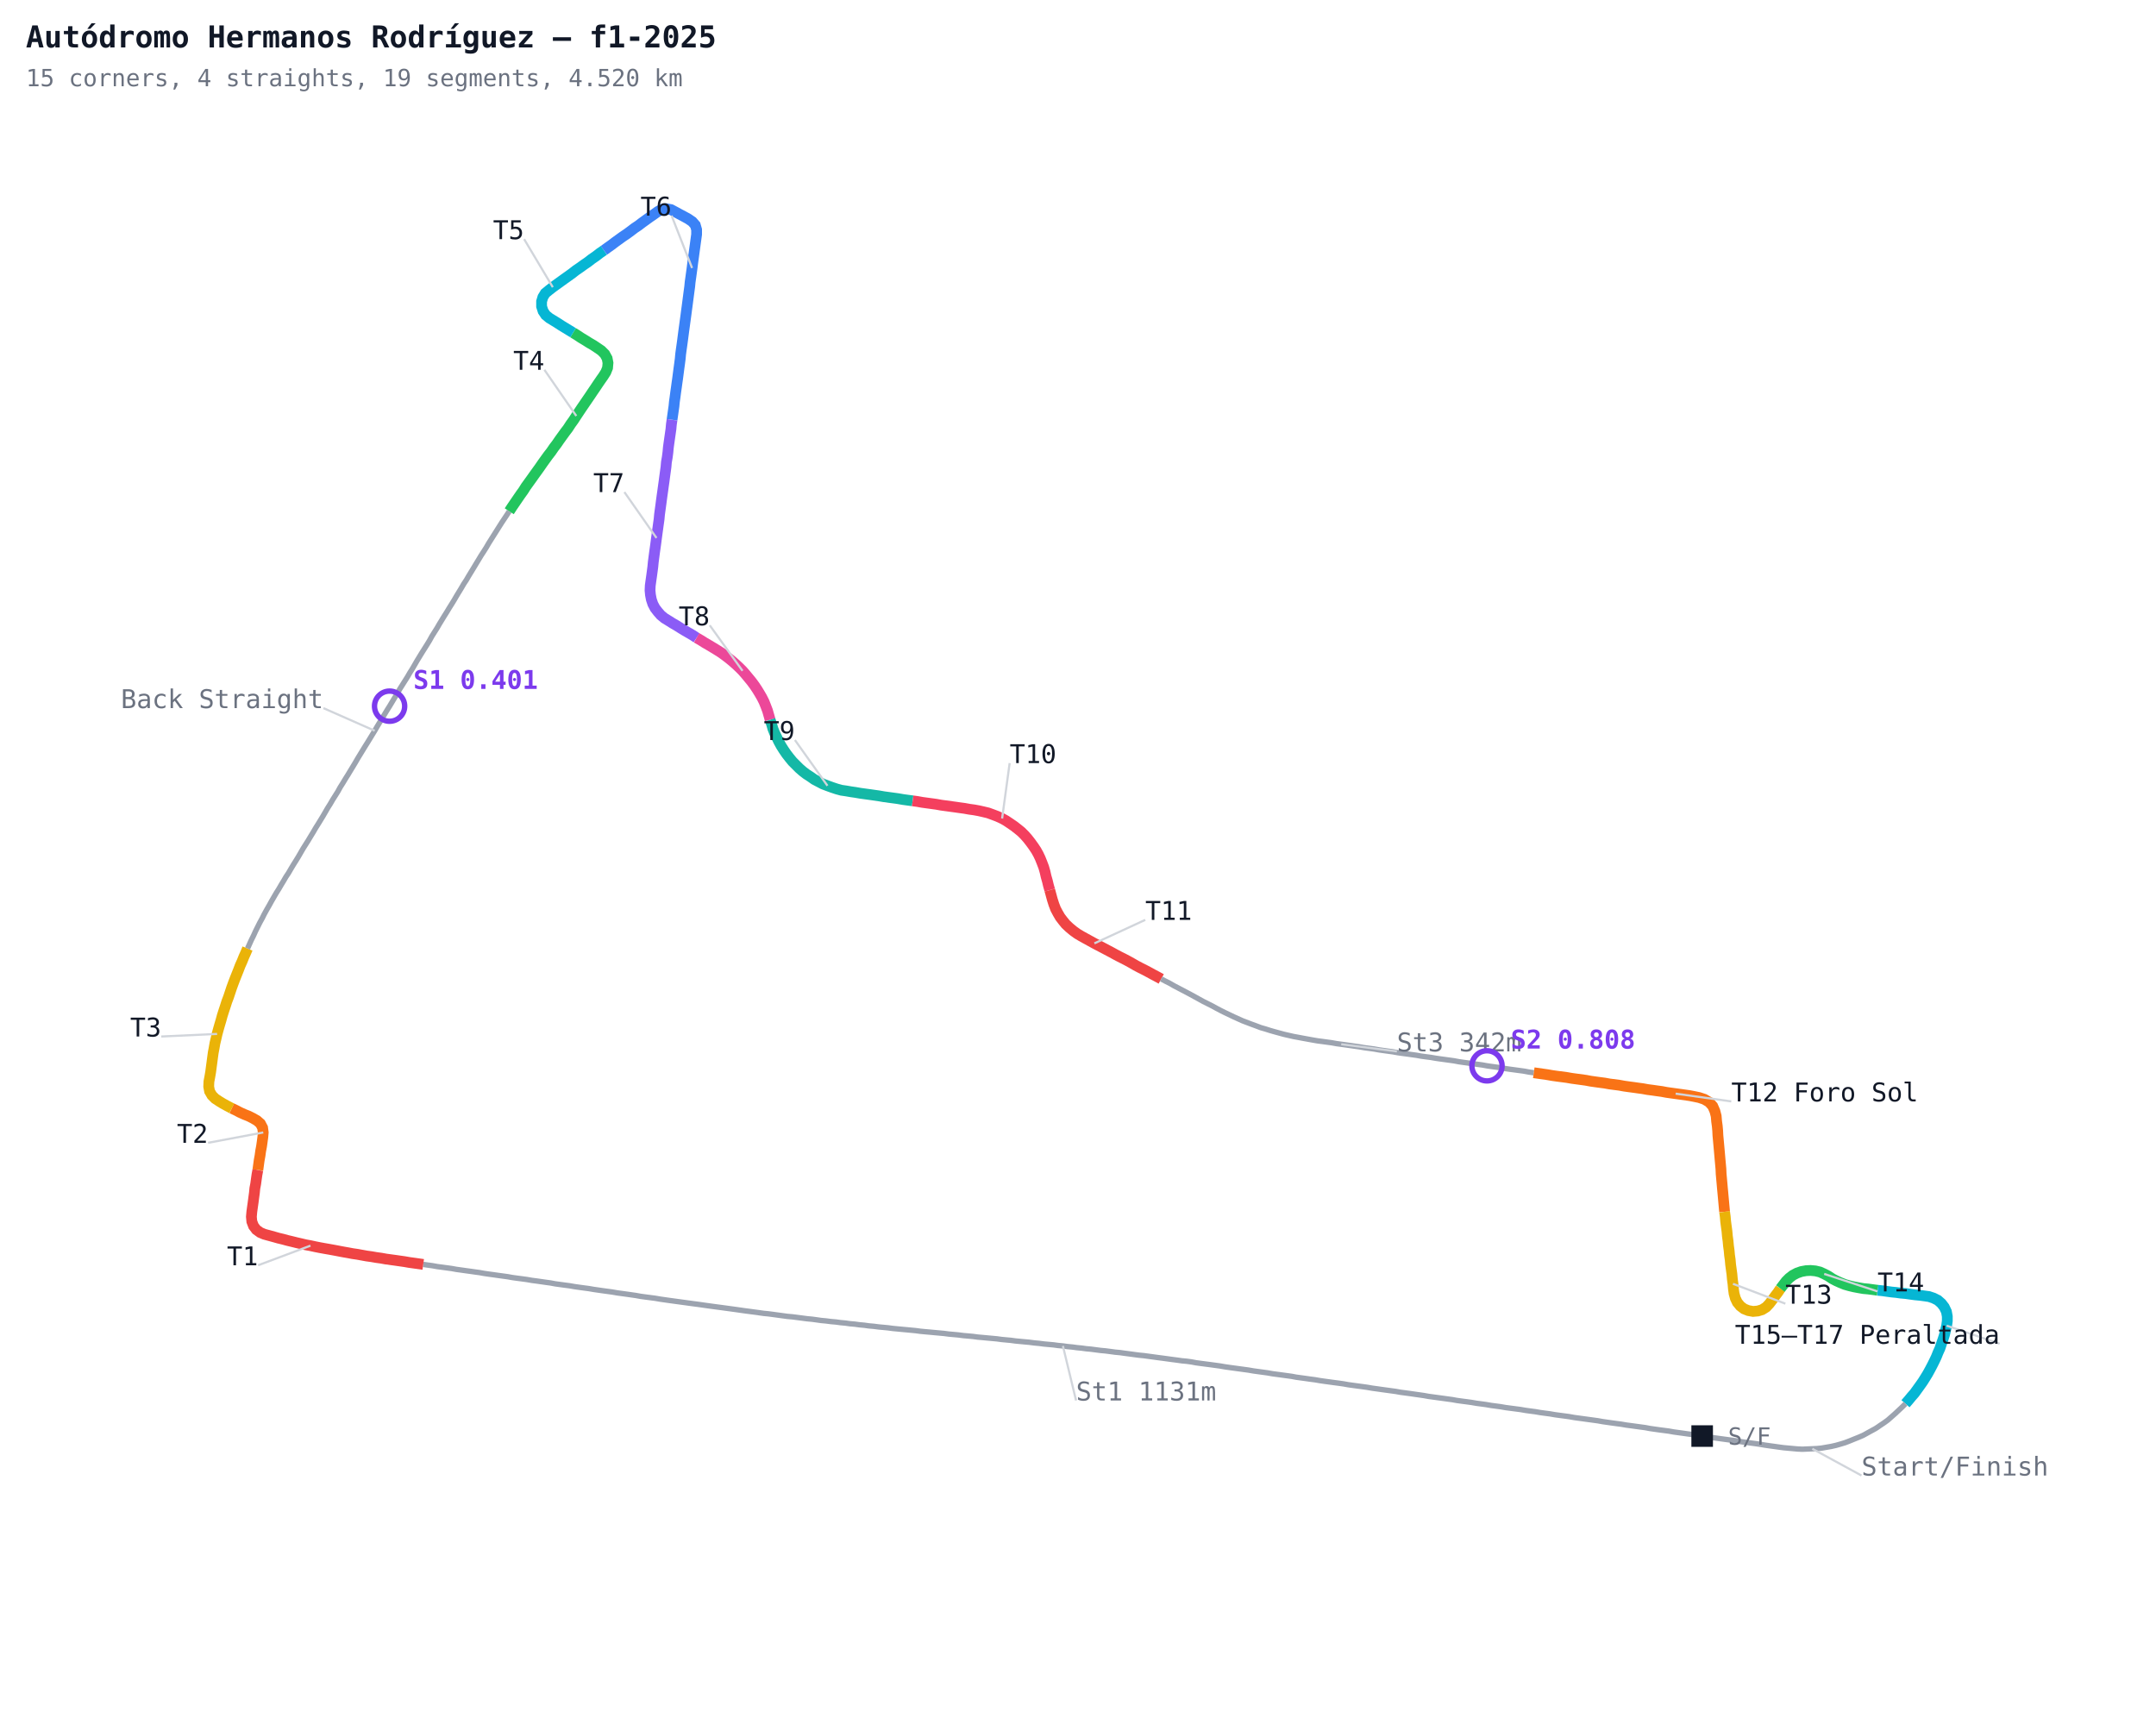
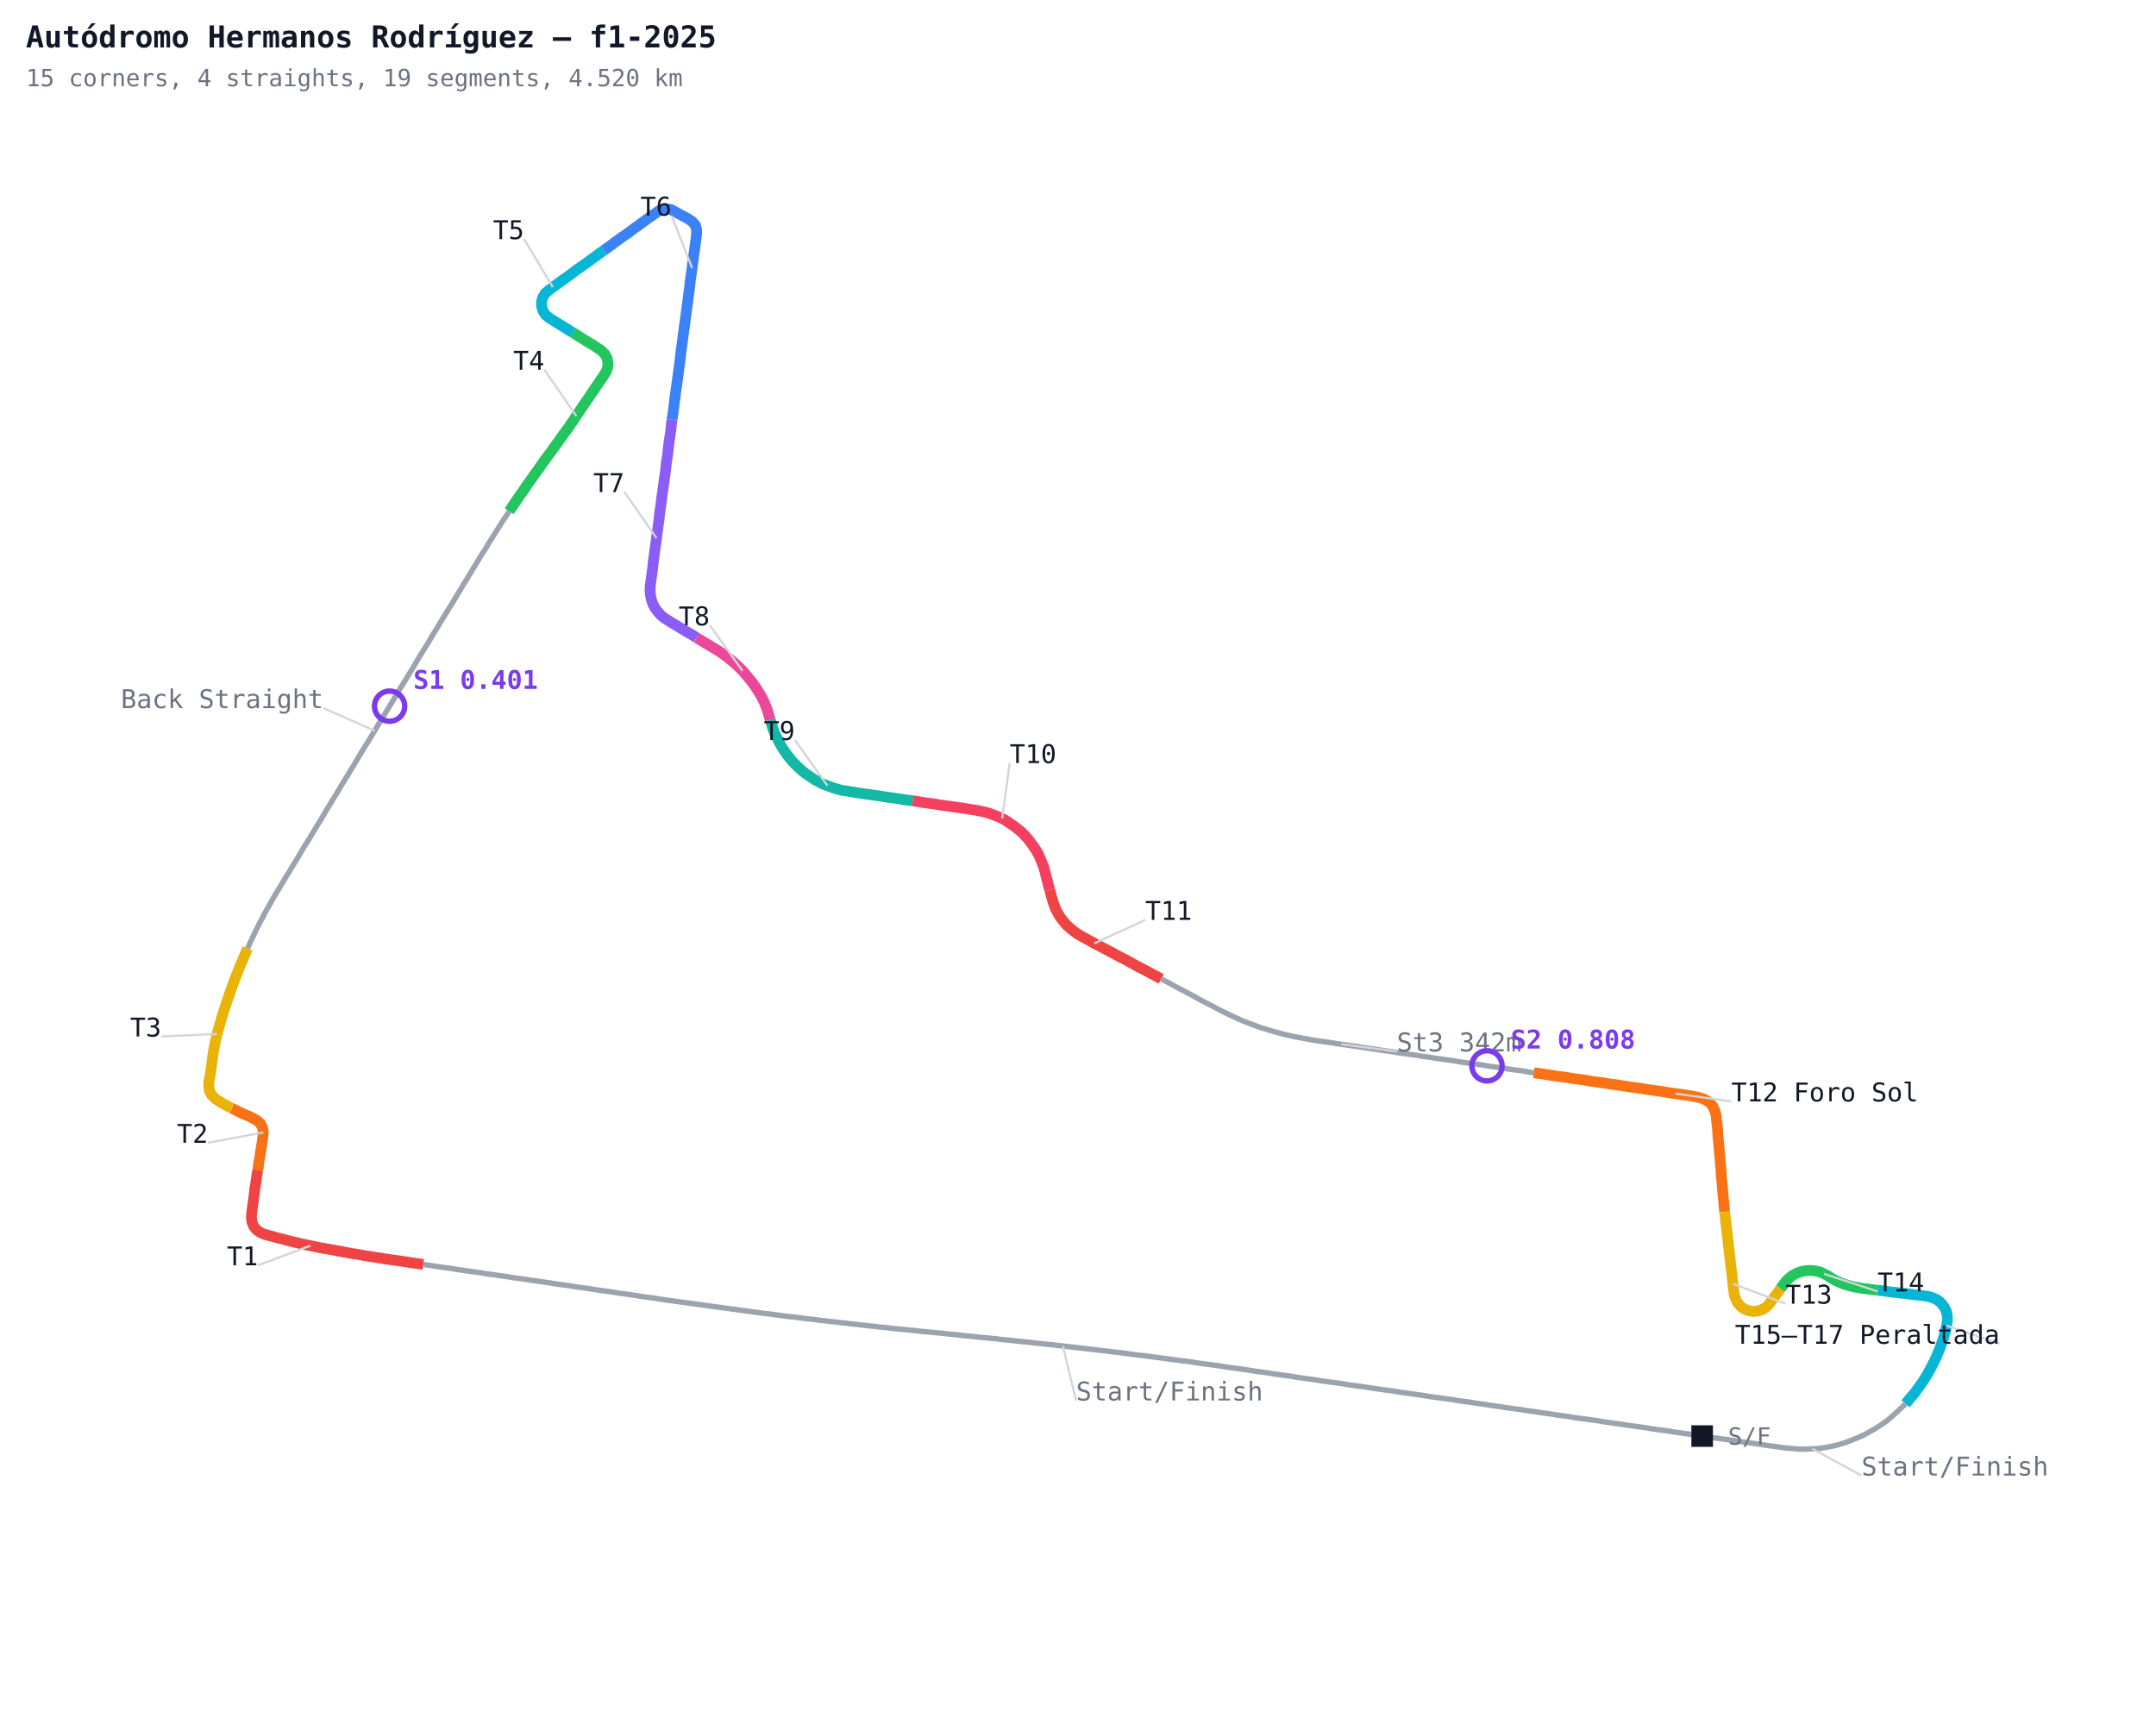
<svg xmlns="http://www.w3.org/2000/svg" width="1000" height="800" viewBox="0 0 1000 800">
  <defs>
    <style>
      .name { font-family: monospace; font-size: 12px; }
      .sector { font-family: monospace; font-size: 12px; fill: #7c3aed; font-weight: bold; }
      .title { font-family: monospace; font-size: 14px; fill: #111827; font-weight: bold; }
      .sub { font-family: monospace; font-size: 11px; fill: #6b7280; }
    </style>
  </defs>
  <rect width="1000" height="800" fill="#ffffff" />
  <polyline fill="none" stroke="#9ca3af" stroke-width="2.5" points="789.5,666.0 787.3,665.7 785.1,665.3 782.8,665.0 780.7,664.7 778.5,664.4 776.3,664.1 774.1,663.7 771.8,663.4 769.5,663.1 767.4,662.8 765.3,662.5 763.2,662.1 761.0,661.8 758.8,661.5 756.6,661.2 754.3,660.9 752.0,660.5 749.7,660.2 747.5,659.9 745.4,659.6 743.3,659.3 741.1,658.9 738.9,658.6 736.7,658.3 734.5,658.0 732.3,657.7 730.1,657.4 727.9,657.0 725.7,656.7 723.4,656.4 721.2,656.1 718.9,655.7 716.6,655.4 714.4,655.1 712.1,654.7 709.8,654.4 707.6,654.1 705.3,653.7 703.0,653.4 700.7,653.1 698.4,652.8 696.1,652.4 693.9,652.1 691.6,651.8 689.3,651.4 687.1,651.1 684.8,650.8 682.5,650.4 680.3,650.1 678.0,649.8 675.8,649.5 673.6,649.1 671.4,648.8 669.2,648.5 667.0,648.2 664.8,647.9 662.6,647.6 660.4,647.2 658.3,646.9 656.2,646.6 654.1,646.3 651.9,646.0 649.6,645.7 647.4,645.3 645.2,645.0 643.0,644.7 640.8,644.4 638.7,644.1 636.5,643.8 634.2,643.4 632.1,643.1 629.8,642.8 627.6,642.5 625.4,642.2 623.2,641.8 621.1,641.5 618.8,641.2 616.6,640.9 614.4,640.6 612.3,640.3 610.0,639.9 607.7,639.6 605.6,639.3 603.4,639.0 601.2,638.7 599.1,638.3 596.9,638.0 594.7,637.7 592.5,637.4 590.2,637.1 588.0,636.7 585.8,636.4 583.6,636.1 581.4,635.8 579.1,635.4 576.9,635.1 574.7,634.8 572.5,634.5 570.3,634.2 568.2,633.9 565.9,633.5 563.7,633.2 561.5,632.9 559.2,632.6 556.9,632.3 554.7,632.0 552.6,631.6 550.4,631.3 548.2,631.1 546.1,630.8 543.8,630.5 541.6,630.2 539.4,629.9 537.1,629.6 534.9,629.3 532.7,629.0 530.5,628.7 528.4,628.5 526.1,628.2 523.9,627.9 521.6,627.6 519.5,627.3 517.3,627.1 515.1,626.8 512.8,626.5 510.6,626.3 508.3,626.0 506.0,625.7 503.8,625.5 501.6,625.2 499.5,625.0 497.3,624.7 495.1,624.5 493.0,624.2 490.8,624.0 488.6,623.7 486.4,623.5 484.2,623.3 481.9,623.0 479.7,622.8 477.4,622.5 475.2,622.3 473.1,622.1 471.0,621.9 468.8,621.6 466.6,621.4 464.5,621.2 462.3,620.9 460.1,620.7 457.9,620.5 455.8,620.3 453.5,620.1 451.3,619.8 449.1,619.6 446.8,619.4 444.5,619.1 442.3,618.9 440.1,618.7 437.8,618.4 435.6,618.2 433.4,618.0 431.3,617.8 429.0,617.6 426.9,617.4 424.7,617.1 422.6,616.9 420.5,616.7 418.3,616.5 416.2,616.3 414.1,616.1 411.9,615.8 409.8,615.6 407.6,615.4 405.3,615.1 403.0,614.9 400.9,614.6 398.7,614.4 396.5,614.1 394.2,613.9 392.1,613.6 389.9,613.4 387.7,613.1 385.4,612.9 383.1,612.6 380.9,612.4 378.8,612.1 376.6,611.8 374.4,611.6 372.1,611.3 369.8,611.0 367.5,610.7 365.2,610.5 363.0,610.2 360.8,609.9 358.6,609.6 356.3,609.3 354.2,609.1 352.1,608.8 349.9,608.5 347.7,608.2 345.4,607.9 343.3,607.6 341.2,607.3 339.0,607.0 336.8,606.7 334.6,606.4 332.3,606.1 330.1,605.8 327.9,605.5 325.8,605.2 323.7,604.9 321.4,604.6 319.2,604.3 317.0,604.0 314.8,603.7 312.6,603.4 310.4,603.1 308.3,602.8 306.2,602.5 303.9,602.1 301.6,601.8 299.3,601.5 297.1,601.2 294.9,600.8 292.8,600.5 290.7,600.2 288.5,599.9 286.3,599.6 284.0,599.2 281.8,598.9 279.6,598.6 277.5,598.3 275.4,598.0 273.1,597.6 270.8,597.3 268.6,597.0 266.5,596.7 264.2,596.3 261.9,596.0 259.7,595.7 257.5,595.4 255.4,595.0 253.2,594.7 251.1,594.4 249.0,594.1 246.7,593.8 244.4,593.4 242.2,593.1 239.9,592.8 237.7,592.5 235.5,592.1 233.3,591.8 231.1,591.5 229.0,591.2 226.8,590.9 224.7,590.6 222.5,590.2 220.3,589.9 218.2,589.6 216.0,589.3 213.9,589.0 211.7,588.7 209.5,588.3 207.3,588.0 205.1,587.7 202.8,587.4 200.6,587.0 198.4,586.7 196.3,586.4" />
  <polyline fill="none" stroke="#ef4444" stroke-width="5" points="196.3,586.4 194.2,586.1 192.1,585.8 189.9,585.5 187.6,585.1 185.5,584.8 183.4,584.5 181.2,584.2 179.0,583.9 176.8,583.5 174.6,583.2 172.3,582.8 170.1,582.5 167.9,582.1 165.7,581.7 163.6,581.4 161.5,581.0 159.2,580.6 157.1,580.2 155.0,579.8 152.8,579.4 150.5,579.0 148.3,578.6 146.3,578.2 144.0,577.7 141.8,577.3 139.7,576.8 137.5,576.3 135.5,575.8 133.4,575.3 131.2,574.7 129.1,574.2 127.0,573.6 124.8,573.0 122.6,572.4 120.7,571.6 118.9,570.3 117.6,568.6 116.8,566.5 116.6,564.3 116.8,562.0 117.1,559.8 117.4,557.7 117.7,555.4 118.0,553.2 118.2,551.1 118.6,549.0 118.9,546.8 119.2,544.7 119.6,542.6" />
  <polyline fill="none" stroke="#f97316" stroke-width="5" points="119.6,542.6 119.9,540.4 120.2,538.2 120.6,536.0 120.9,533.8 121.3,531.7 121.6,529.6 121.9,527.4 122.1,525.2 121.8,523.0 120.8,521.1 119.2,519.7 117.3,518.6 115.3,517.6 113.3,516.8 111.3,515.9 109.4,514.9 107.5,514.0" />
  <polyline fill="none" stroke="#eab308" stroke-width="5" points="107.5,514.0 105.4,512.9 103.4,511.8 101.6,510.7 99.8,509.5 98.3,508.0 97.2,506.1 96.8,503.9 96.9,501.6 97.3,499.5 97.7,497.2 98.0,494.9 98.3,492.7 98.6,490.4 98.9,488.2 99.3,486.1 99.7,483.8 100.2,481.7 100.7,479.5 101.3,477.3 101.9,475.2 102.5,473.2 103.1,471.0 103.8,468.8 104.5,466.7 105.2,464.5 106.0,462.4 106.7,460.3 107.4,458.2 108.2,456.0 109.0,453.9 109.8,451.9 110.6,449.9 111.4,447.8 112.3,445.8 113.1,443.8 114.0,441.8 114.8,439.9" />
  <polyline fill="none" stroke="#9ca3af" stroke-width="2.5" points="114.8,439.9 115.7,437.9 116.6,435.9 117.6,433.9 118.5,431.9 119.5,429.9 120.5,427.9 121.6,425.9 122.6,423.9 123.7,421.9 124.8,420.0 125.9,418.0 127.0,416.1 128.1,414.2 129.3,412.3 130.4,410.4 131.5,408.6 132.6,406.7 133.8,404.9 134.9,403.0 136.1,401.0 137.3,399.1 138.4,397.3 139.5,395.4 140.6,393.5 141.8,391.6 143.0,389.7 144.2,387.7 145.3,385.9 146.4,384.0 147.6,382.1 148.7,380.3 149.8,378.5 150.9,376.6 152.0,374.7 153.2,372.8 154.3,370.9 155.5,369.0 156.7,367.1 157.8,365.1 159.0,363.2 160.2,361.2 161.4,359.3 162.6,357.3 163.7,355.5 164.9,353.5 166.0,351.6 167.1,349.8 168.2,348.0 169.3,346.2 170.5,344.3 171.6,342.5 172.7,340.7 173.8,338.9 174.9,337.0 176.0,335.2 177.2,333.2 178.3,331.4 179.5,329.4 180.7,327.5 181.9,325.5 183.1,323.5 184.3,321.6 185.4,319.6 186.6,317.7 187.8,315.8 189.0,313.9 190.1,312.0 191.3,310.1 192.4,308.2 193.5,306.3 194.6,304.5 195.7,302.7 196.9,300.8 198.1,298.9 199.2,297.1 200.3,295.1 201.5,293.2 202.7,291.3 203.8,289.4 204.9,287.6 206.0,285.8 207.2,283.9 208.4,281.9 209.6,280.0 210.7,278.2 211.8,276.3 212.9,274.5 214.0,272.7 215.1,270.8 216.3,269.0 217.4,267.1 218.5,265.3 219.6,263.5 220.8,261.5 221.9,259.7 223.1,257.7 224.4,255.7 225.6,253.8 226.7,251.9 227.9,250.0 229.1,248.1 230.3,246.2 231.5,244.3 232.7,242.4 233.9,240.6 235.1,238.8 236.2,237.1" />
  <polyline fill="none" stroke="#22c55e" stroke-width="5" points="236.2,237.1 237.5,235.1 238.8,233.2 240.1,231.3 241.4,229.4 242.7,227.6 243.9,225.7 245.2,223.9 246.5,222.1 247.7,220.4 249.0,218.6 250.3,216.8 251.6,214.9 252.9,213.1 254.2,211.3 255.6,209.5 256.9,207.6 258.2,205.9 259.5,204.0 260.8,202.2 262.1,200.4 263.4,198.7 264.7,196.7 266.0,194.9 267.3,192.9 268.5,191.1 269.7,189.3 271.0,187.4 272.3,185.5 273.6,183.6 274.8,181.8 276.1,179.9 277.3,178.1 278.6,176.2 279.8,174.5 281.0,172.6 281.8,170.6 282.0,168.3 281.6,166.2 280.5,164.2 278.9,162.6 277.0,161.3 275.2,160.1 273.3,159.0 271.4,157.8 269.4,156.6 267.6,155.4 265.8,154.3" />
  <polyline fill="none" stroke="#06b6d4" stroke-width="5" points="265.8,154.3 264.0,153.2 262.2,152.1 260.4,151.0 258.4,149.7 256.6,148.6 254.8,147.5 253.1,146.1 251.9,144.3 251.2,142.1 251.2,139.8 251.8,137.8 252.9,136.0 254.6,134.6 256.4,133.2 258.2,131.9 260.0,130.6 261.8,129.3 263.5,128.1 265.3,126.8 267.1,125.4 269.0,124.1 270.8,122.8 272.7,121.5 274.5,120.1 276.4,118.8 278.2,117.4 280.1,116.1" />
  <polyline fill="none" stroke="#3b82f6" stroke-width="5" points="280.1,116.1 281.9,114.8 283.6,113.6 285.3,112.3 287.1,111.0 288.9,109.7 290.7,108.5 292.6,107.1 294.3,105.8 296.1,104.6 297.8,103.3 299.6,102.0 301.4,100.7 303.3,99.4 305.1,98.1 306.9,97.1 309.0,96.8 311.2,97.2 313.3,98.3 315.3,99.4 317.2,100.4 319.2,101.5 321.1,102.8 322.5,104.4 323.1,106.5 323.1,108.7 322.8,110.9 322.5,113.1 322.2,115.3 321.9,117.5 321.6,119.7 321.3,121.9 321.0,124.3 320.7,126.5 320.4,128.7 320.1,130.8 319.9,132.9 319.6,135.1 319.3,137.4 319.0,139.7 318.7,142.0 318.4,144.2 318.1,146.5 317.8,148.7 317.5,150.9 317.2,153.1 316.9,155.4 316.6,157.7 316.3,159.9 316.0,162.0 315.7,164.2 315.5,166.4 315.2,168.7 314.9,170.9 314.6,173.2 314.3,175.5 314.0,177.6 313.7,179.8 313.4,181.9 313.1,184.2 312.8,186.3 312.6,188.4 312.3,190.5 312.0,192.6 311.7,194.7" />
  <polyline fill="none" stroke="#8b5cf6" stroke-width="5" points="311.7,194.7 311.4,196.8 311.2,199.0 310.9,201.1 310.6,203.2 310.3,205.3 310.0,207.5 309.8,209.7 309.5,212.0 309.1,214.3 308.9,216.6 308.6,218.8 308.3,221.0 308.0,223.3 307.7,225.4 307.4,227.6 307.1,229.7 306.8,231.9 306.5,234.2 306.2,236.4 305.9,238.6 305.7,240.8 305.4,242.9 305.1,245.1 304.8,247.3 304.5,249.5 304.2,251.8 303.9,254.0 303.6,256.1 303.3,258.4 303.0,260.7 302.8,262.8 302.5,265.1 302.2,267.3 301.9,269.4 301.6,271.6 301.5,273.8 301.7,275.9 302.1,278.0 302.8,280.1 303.8,282.0 305.1,283.7 306.5,285.3 308.2,286.7 310.0,287.8 311.9,289.0 313.8,290.1 315.7,291.3 317.5,292.4 319.4,293.5 321.3,294.6 323.1,295.8" />
  <polyline fill="none" stroke="#ec4899" stroke-width="5" points="323.1,295.8 325.0,296.9 326.9,298.1 328.8,299.2 330.8,300.4 332.6,301.5 334.5,302.7 336.3,304.0 338.0,305.3 339.7,306.7 341.3,308.1 342.9,309.6 344.4,311.1 345.8,312.7 347.2,314.4 348.6,316.1 350.0,318.0 351.2,319.8 352.3,321.6 353.4,323.5 354.4,325.5 355.2,327.5 356.0,329.6 356.6,331.7 357.2,333.8" />
  <polyline fill="none" stroke="#14b8a6" stroke-width="5" points="357.2,333.8 357.9,335.9 358.5,338.0 359.3,340.0 360.3,342.0 361.2,343.9 362.3,345.9 363.5,347.8 364.8,349.7 366.2,351.5 367.6,353.2 369.1,354.7 370.7,356.3 372.3,357.7 374.0,359.0 376.0,360.3 377.7,361.5 379.8,362.6 381.7,363.6 383.8,364.4 386.0,365.2 388.1,365.9 390.3,366.5 392.4,366.8 394.7,367.2 396.8,367.5 399.1,367.9 401.3,368.2 403.5,368.5 405.6,368.8 407.7,369.1 410.0,369.5 412.2,369.8 414.4,370.1 416.6,370.4 418.9,370.8 421.1,371.1 423.3,371.4" />
  <polyline fill="none" stroke="#f43f5e" stroke-width="5" points="423.3,371.4 425.5,371.7 427.7,372.1 429.9,372.4 432.1,372.7 434.3,373.0 436.5,373.4 438.7,373.7 440.9,374.0 443.1,374.3 445.2,374.6 447.4,374.9 449.6,375.3 451.8,375.6 454.0,376.0 456.2,376.5 458.3,377.0 460.5,377.8 462.6,378.6 464.8,379.6 466.6,380.6 468.4,381.8 470.3,383.1 472.1,384.5 473.7,385.8 475.3,387.4 476.7,389.0 478.1,390.8 479.4,392.6 480.6,394.4 481.6,396.2 482.5,398.1 483.3,400.1 484.1,402.2 484.7,404.3 485.2,406.5 485.8,408.6 486.3,410.7 486.9,412.8" />
  <polyline fill="none" stroke="#ef4444" stroke-width="5" points="486.9,412.8 487.5,415.0 488.1,417.2 488.8,419.4 489.6,421.5 490.6,423.4 491.7,425.3 493.0,427.0 494.3,428.6 496.0,430.2 497.8,431.7 499.6,433.0 501.6,434.2 503.6,435.3 505.6,436.4 507.6,437.5 509.5,438.5 511.6,439.6 513.5,440.6 515.4,441.6 517.4,442.7 519.3,443.7 521.3,444.7 523.2,445.7 525.0,446.7 526.9,447.8 528.8,448.8 530.8,449.8 532.7,450.8 534.7,451.9 536.6,452.9 538.6,454.0" />
  <polyline fill="none" stroke="#9ca3af" stroke-width="2.5" points="538.6,454.0 540.5,455.0 542.5,456.0 544.4,457.1 546.5,458.2 548.4,459.2 550.3,460.2 552.2,461.2 554.2,462.3 556.2,463.4 558.2,464.5 560.2,465.5 562.2,466.5 564.2,467.6 566.1,468.6 568.1,469.6 570.2,470.6 572.3,471.6 574.3,472.5 576.3,473.4 578.4,474.2 580.5,475.0 582.7,475.8 584.8,476.6 586.9,477.2 589.1,477.9 591.2,478.5 593.4,479.1 595.6,479.7 597.8,480.2 600.0,480.7 602.2,481.1 604.3,481.5 606.5,481.9 608.7,482.3 611.0,482.7 613.3,483.0 615.5,483.3 617.7,483.6 619.9,484.0 622.1,484.3 624.3,484.6 626.4,484.9 628.5,485.2 630.6,485.5 632.9,485.9 635.2,486.2 637.4,486.5 639.6,486.9 641.7,487.2 643.9,487.5 646.1,487.8 648.3,488.2 650.4,488.5 652.7,488.8 654.8,489.1 657.0,489.4 659.2,489.8 661.4,490.1 663.7,490.4 666.0,490.8 668.1,491.1 670.3,491.4 672.5,491.7 674.6,492.0 676.7,492.4 678.8,492.7 681.0,493.0 683.1,493.3 685.3,493.6 687.5,493.9 689.7,494.3 691.8,494.6 694.0,494.9 696.2,495.2 698.4,495.6 700.5,495.9 702.7,496.2 704.9,496.5 707.1,496.8 709.2,497.2 711.4,497.5" />
  <polyline fill="none" stroke="#f97316" stroke-width="5" points="711.4,497.5 713.5,497.8 715.6,498.1 717.7,498.4 720.0,498.8 722.1,499.1 724.4,499.4 726.7,499.7 729.0,500.1 731.2,500.4 733.4,500.7 735.6,501.0 737.7,501.4 739.8,501.7 742.0,502.0 744.3,502.3 746.5,502.7 748.8,503.0 751.1,503.3 753.3,503.7 755.4,504.0 757.7,504.3 759.8,504.6 762.0,504.9 764.2,505.3 766.5,505.6 768.6,505.9 770.8,506.2 772.9,506.6 775.0,506.9 777.2,507.2 779.4,507.5 781.5,507.8 783.6,508.1 785.7,508.5 788.1,509.0 790.5,509.8 792.7,511.1 794.4,513.0 795.4,515.3 796.0,517.6 796.2,520.0 796.5,522.2 796.7,524.4 796.8,526.5 797.0,528.7 797.2,530.9 797.4,533.1 797.6,535.4 797.8,537.7 798.0,539.9 798.2,542.1 798.3,544.4 798.5,546.6 798.7,548.8 798.9,551.1 799.1,553.2 799.3,555.4 799.5,557.6 799.7,559.8 799.9,562.0" />
  <polyline fill="none" stroke="#eab308" stroke-width="5" points="799.9,562.0 800.2,564.2 800.4,566.5 800.7,568.8 801.0,571.0 801.2,573.3 801.5,575.5 801.7,577.7 802.0,579.9 802.2,582.1 802.5,584.2 802.7,586.5 803.0,588.7 803.3,590.9 803.5,593.2 803.8,595.4 804.0,597.7 804.3,599.9 804.9,602.1 805.8,604.0 807.2,605.7 808.9,607.0 810.9,607.8 813.1,608.2 815.3,608.0 817.3,607.4 819.2,606.2 820.7,604.6 822.0,602.9 823.3,601.1 824.6,599.4 825.8,597.6" />
  <polyline fill="none" stroke="#22c55e" stroke-width="5" points="825.8,597.6 827.1,595.9 828.4,594.2 829.9,592.7 831.6,591.4 833.5,590.4 835.5,589.7 837.7,589.3 839.8,589.2 842.0,589.4 844.1,589.9 846.1,590.8 848.0,591.8 849.8,593.0 851.7,594.0 853.7,594.9 855.7,595.7 857.8,596.3 859.9,596.8 862.0,597.2 864.3,597.6 866.5,597.8 868.7,598.1 870.9,598.4" />
  <polyline fill="none" stroke="#06b6d4" stroke-width="5" points="870.9,598.4 873.1,598.6 875.2,598.9 877.4,599.2 879.5,599.4 881.6,599.7 883.9,599.9 886.0,600.2 888.2,600.5 890.3,600.7 892.5,601.0 894.7,601.3 896.8,602.0 898.8,603.0 900.5,604.5 901.8,606.2 902.8,608.3 903.2,610.5 903.2,612.6 902.9,614.8 902.4,616.9 901.9,619.0 901.2,621.2 900.5,623.2 899.8,625.3 898.9,627.3 898.1,629.3 897.2,631.2 896.2,633.2 895.2,635.1 894.1,637.1 893.0,638.9 891.8,640.8 890.6,642.5 889.3,644.3 888.0,646.1 886.6,647.7 885.2,649.4 883.8,651.0" />
  <polyline fill="none" stroke="#9ca3af" stroke-width="2.5" points="883.8,651.0 882.2,652.6 880.6,654.1 879.0,655.6 877.3,657.1 875.6,658.6 873.8,659.9 872.0,661.1 870.1,662.4 868.1,663.5 866.1,664.6 864.1,665.7 862.0,666.6 860.0,667.4 857.8,668.3 855.7,669.1 853.7,669.7 851.6,670.3 849.4,670.8 847.1,671.2 844.8,671.6 842.7,671.8 840.6,671.9 838.3,672.0 836.0,672.1 833.8,672.0 831.6,671.8 829.4,671.6 827.2,671.4 825.0,671.1 822.9,670.8 820.7,670.5 818.6,670.2 816.3,669.8 814.2,669.5 811.9,669.2 809.6,668.9 807.5,668.6 805.2,668.2 803.0,667.9 800.8,667.6 798.6,667.3 796.4,667.0 794.2,666.7 792.1,666.3" />
  <line x1="493.0" y1="624.2" x2="499.1" y2="649.5" stroke="#d1d5db" stroke-width="1" />
-   <text x="499.1" y="649.5" text-anchor="start" class="name" fill="#6b7280">St1 1131m</text>
+   <text x="499.1" y="649.5" text-anchor="start" class="name" fill="#6b7280">Start/Finish</text>
  <line x1="144.0" y1="577.7" x2="119.7" y2="586.8" stroke="#d1d5db" stroke-width="1" />
  <text x="119.7" y="586.8" text-anchor="end" class="name" fill="#111827">T1</text>
  <line x1="122.1" y1="525.2" x2="96.5" y2="530.0" stroke="#d1d5db" stroke-width="1" />
  <text x="96.5" y="530.0" text-anchor="end" class="name" fill="#111827">T2</text>
  <line x1="100.7" y1="479.5" x2="74.8" y2="480.7" stroke="#d1d5db" stroke-width="1" />
  <text x="74.8" y="480.7" text-anchor="end" class="name" fill="#111827">T3</text>
  <line x1="173.8" y1="338.9" x2="150.0" y2="328.4" stroke="#d1d5db" stroke-width="1" />
  <text x="150.0" y="328.4" text-anchor="end" class="name" fill="#6b7280">Back Straight</text>
  <line x1="267.3" y1="192.9" x2="252.5" y2="171.5" stroke="#d1d5db" stroke-width="1" />
  <text x="252.5" y="171.5" text-anchor="end" class="name" fill="#111827">T4</text>
  <line x1="256.4" y1="133.2" x2="243.1" y2="110.9" stroke="#d1d5db" stroke-width="1" />
  <text x="243.1" y="110.9" text-anchor="end" class="name" fill="#111827">T5</text>
  <line x1="321.0" y1="124.3" x2="311.5" y2="100.0" stroke="#d1d5db" stroke-width="1" />
  <text x="311.5" y="100.0" text-anchor="end" class="name" fill="#111827">T6</text>
  <line x1="304.5" y1="249.5" x2="289.6" y2="228.2" stroke="#d1d5db" stroke-width="1" />
  <text x="289.6" y="228.2" text-anchor="end" class="name" fill="#111827">T7</text>
  <line x1="344.4" y1="311.1" x2="329.2" y2="290.0" stroke="#d1d5db" stroke-width="1" />
  <text x="329.2" y="290.0" text-anchor="end" class="name" fill="#111827">T8</text>
  <line x1="383.8" y1="364.4" x2="368.7" y2="343.2" stroke="#d1d5db" stroke-width="1" />
  <text x="368.7" y="343.2" text-anchor="end" class="name" fill="#111827">T9</text>
  <line x1="464.8" y1="379.6" x2="468.3" y2="353.9" stroke="#d1d5db" stroke-width="1" />
  <text x="468.3" y="353.9" text-anchor="start" class="name" fill="#111827">T10</text>
  <line x1="507.6" y1="437.5" x2="531.2" y2="426.6" stroke="#d1d5db" stroke-width="1" />
  <text x="531.2" y="426.6" text-anchor="start" class="name" fill="#111827">T11</text>
  <line x1="622.1" y1="484.3" x2="647.9" y2="487.6" stroke="#d1d5db" stroke-width="1" />
  <text x="647.9" y="487.6" text-anchor="start" class="name" fill="#6b7280">St3 342m</text>
  <line x1="777.2" y1="507.2" x2="803.0" y2="510.8" stroke="#d1d5db" stroke-width="1" />
  <text x="803.0" y="510.8" text-anchor="start" class="name" fill="#111827">T12 Foro Sol</text>
  <line x1="803.8" y1="595.4" x2="828.1" y2="604.6" stroke="#d1d5db" stroke-width="1" />
  <text x="828.1" y="604.6" text-anchor="start" class="name" fill="#111827">T13</text>
  <line x1="846.1" y1="590.8" x2="870.8" y2="598.9" stroke="#d1d5db" stroke-width="1" />
  <text x="870.8" y="598.9" text-anchor="start" class="name" fill="#111827">T14</text>
  <line x1="902.9" y1="614.8" x2="927.5" y2="623.2" stroke="#d1d5db" stroke-width="1" />
  <text x="927.5" y="623.2" text-anchor="end" class="name" fill="#111827">T15–T17 Peraltada</text>
  <line x1="840.6" y1="671.9" x2="863.4" y2="684.3" stroke="#d1d5db" stroke-width="1" />
  <text x="863.4" y="684.3" text-anchor="start" class="name" fill="#6b7280">Start/Finish</text>
  <circle cx="180.7" cy="327.5" r="7" fill="none" stroke="#7c3aed" stroke-width="2.5" />
  <text x="191.7" y="319.5" class="sector">S1 0.401</text>
  <circle cx="689.7" cy="494.3" r="7" fill="none" stroke="#7c3aed" stroke-width="2.5" />
  <text x="700.7" y="486.3" class="sector">S2 0.808</text>
  <rect x="784.5" y="661.0" width="10" height="10" fill="#111827" />
  <text x="801.5" y="670.0" class="sub">S/F</text>
  <text class="title" x="12" y="22">Autódromo Hermanos Rodríguez — f1-2025</text>
  <text class="sub" x="12" y="40">15 corners, 4 straights, 19 segments, 4.520 km</text>
</svg>
